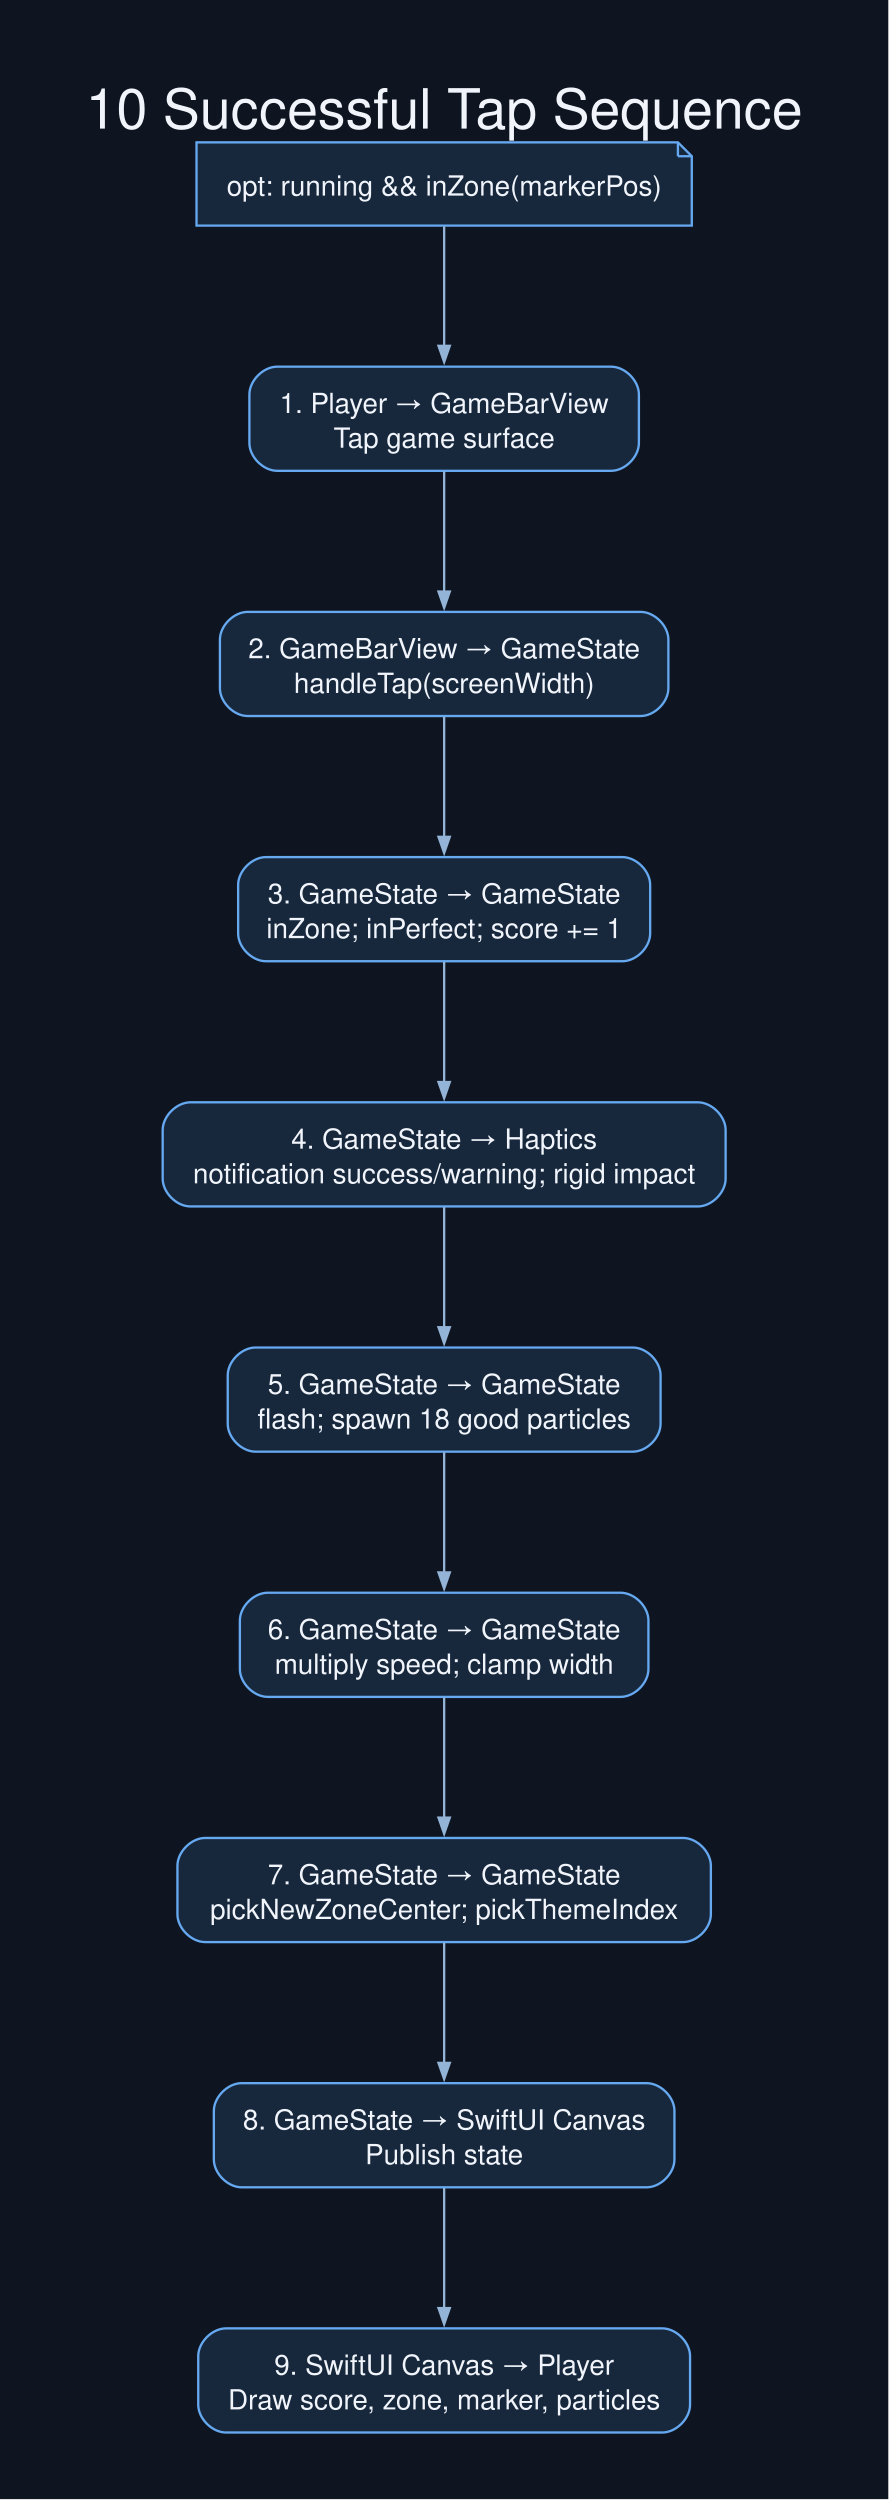
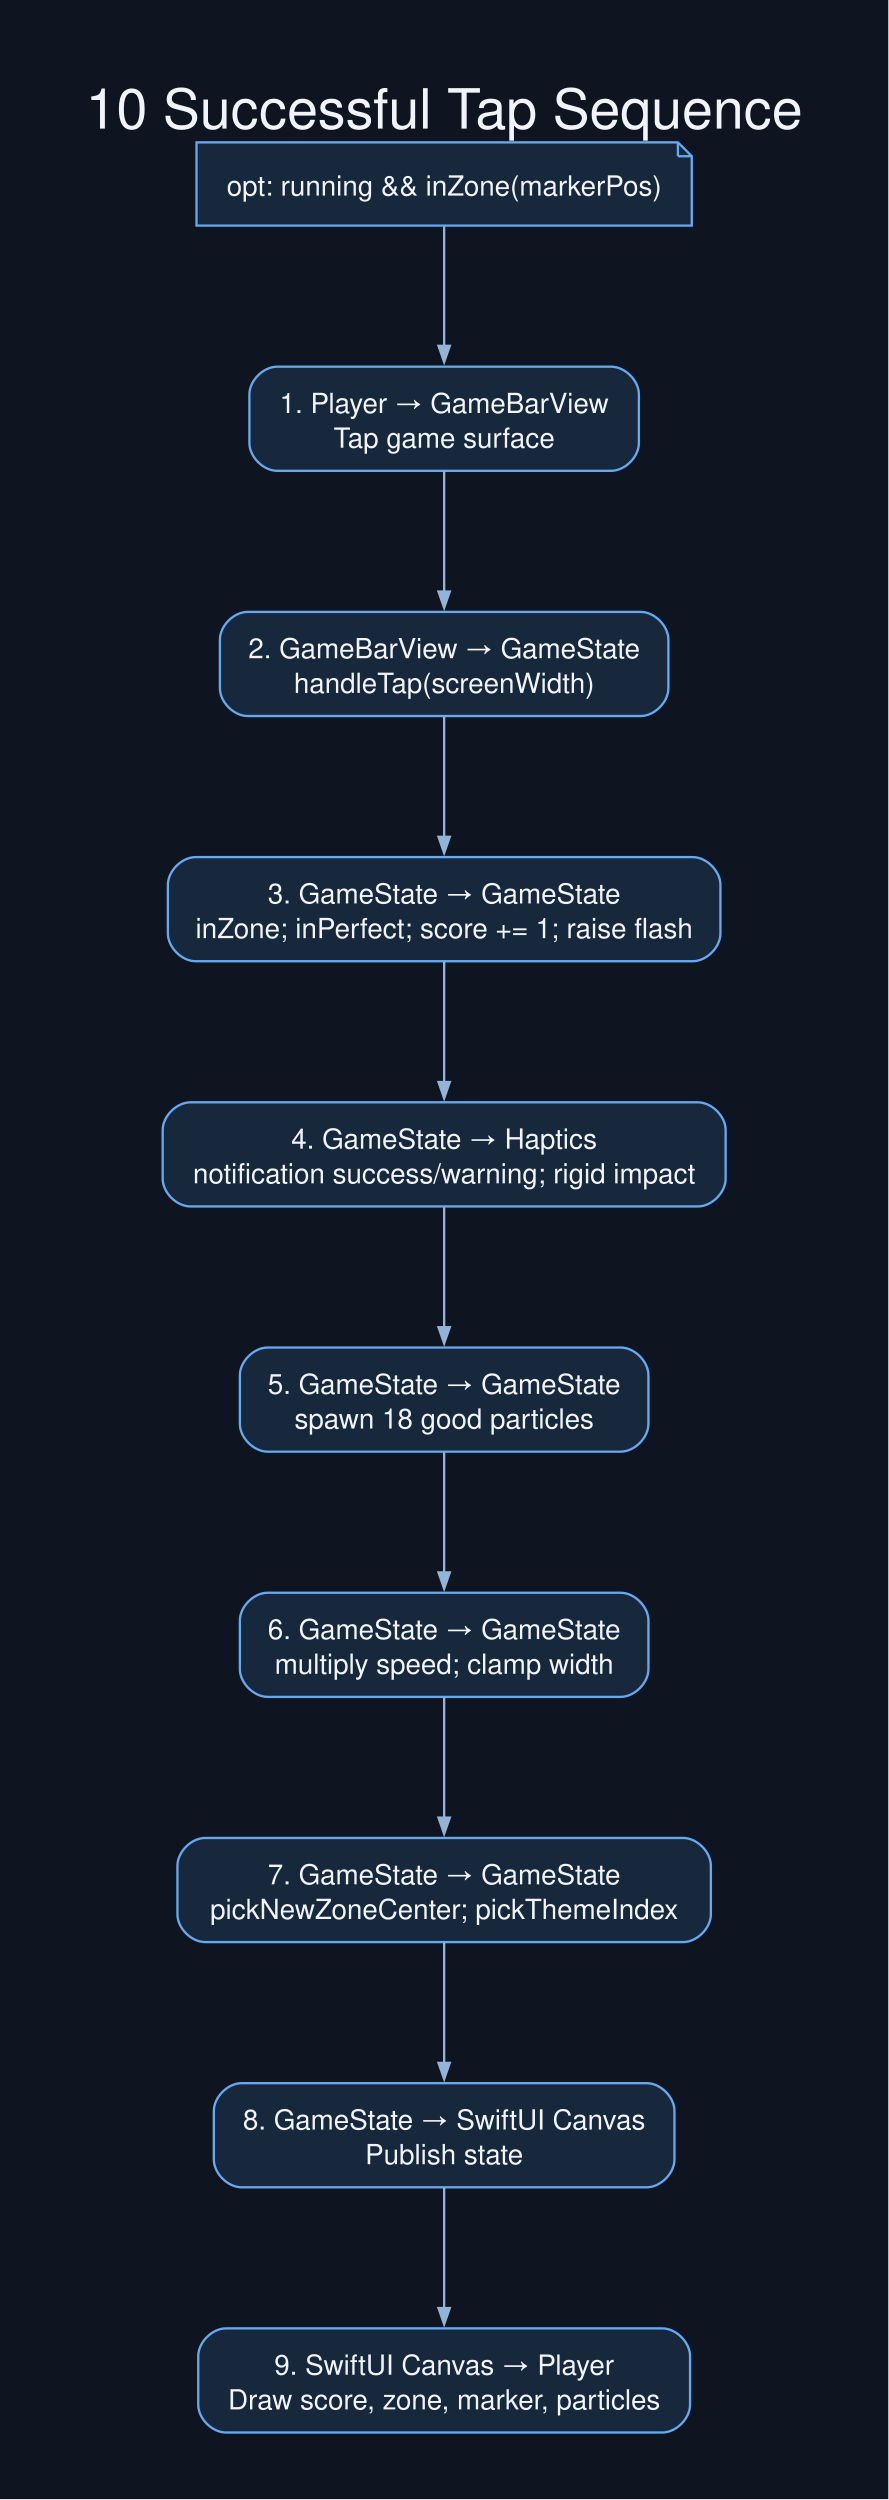
<svg xmlns="http://www.w3.org/2000/svg" width="384pt" height="1081pt" viewBox="0.00 0.00 384.00 1081.00">
  <g id="graph0" class="graph" transform="scale(1 1) rotate(0) translate(28.8 1051.82)">
    <polygon fill="#0e1520" stroke="none" points="-28.8,28.8 -28.8,-1051.82 355.3,-1051.82 355.3,28.8 -28.8,28.8" />
    <text xml:space="preserve" text-anchor="middle" x="163.25" y="-996.22" font-family="Helvetica,sans-Serif" font-size="24.00" fill="#f1f5fb">10 Successful Tap Sequence</text>
    <g id="node1" class="node">
      <polygon fill="#17283d" stroke="#66a9f1" points="264.33,-990.27 56.17,-990.27 56.17,-954.27 270.33,-954.27 270.33,-984.27 264.33,-990.27" />
      <polyline fill="none" stroke="#66a9f1" points="264.33,-990.27 264.33,-984.27" />
      <polyline fill="none" stroke="#66a9f1" points="270.33,-984.27 264.33,-984.27" />
      <text xml:space="preserve" text-anchor="middle" x="163.25" y="-967.24" font-family="Helvetica,sans-Serif" font-size="12.00" fill="#f1f5fb">opt: running &amp;&amp; inZone(markerPos)</text>
    </g>
    <g id="node2" class="node">
      <path fill="#17283d" stroke="#66a9f1" d="M235.46,-893.27C235.46,-893.27 91.04,-893.27 91.04,-893.27 85.04,-893.27 79.04,-887.27 79.04,-881.27 79.04,-881.27 79.04,-860.24 79.04,-860.24 79.04,-854.24 85.04,-848.24 91.04,-848.24 91.04,-848.24 235.46,-848.24 235.46,-848.24 241.46,-848.24 247.46,-854.24 247.46,-860.24 247.46,-860.24 247.46,-881.27 247.46,-881.27 247.46,-887.27 241.46,-893.27 235.46,-893.27" />
      <text xml:space="preserve" text-anchor="middle" x="163.25" y="-873.23" font-family="Helvetica,sans-Serif" font-size="12.00" fill="#f1f5fb">1. Player → GameBarView</text>
      <text xml:space="preserve" text-anchor="middle" x="163.25" y="-858.23" font-family="Helvetica,sans-Serif" font-size="12.00" fill="#f1f5fb">Tap game surface</text>
    </g>
    <g id="edge1" class="edge">
      <path fill="none" stroke="#93b4d7" d="M163.25,-953.94C163.25,-939.71 163.25,-919.22 163.25,-902.26" />
      <polygon fill="#93b4d7" stroke="#93b4d7" points="165.7,-902.28 163.25,-895.28 160.8,-902.28 165.7,-902.28" />
    </g>
    <g id="node3" class="node">
      <path fill="#17283d" stroke="#66a9f1" d="M248.21,-787.24C248.21,-787.24 78.29,-787.24 78.29,-787.24 72.29,-787.24 66.29,-781.24 66.29,-775.24 66.29,-775.24 66.29,-754.21 66.29,-754.21 66.29,-748.21 72.29,-742.21 78.29,-742.21 78.29,-742.21 248.21,-742.21 248.21,-742.21 254.21,-742.21 260.21,-748.21 260.21,-754.21 260.21,-754.21 260.21,-775.24 260.21,-775.24 260.21,-781.24 254.21,-787.24 248.21,-787.24" />
      <text xml:space="preserve" text-anchor="middle" x="163.25" y="-767.2" font-family="Helvetica,sans-Serif" font-size="12.00" fill="#f1f5fb">2. GameBarView → GameState</text>
      <text xml:space="preserve" text-anchor="middle" x="163.25" y="-752.2" font-family="Helvetica,sans-Serif" font-size="12.00" fill="#f1f5fb">handleTap(screenWidth)</text>
    </g>
    <g id="edge2" class="edge">
      <path fill="none" stroke="#93b4d7" d="M163.25,-847.95C163.25,-832.83 163.25,-812.5 163.25,-795.84" />
      <polygon fill="#93b4d7" stroke="#93b4d7" points="165.7,-796.02 163.25,-789.02 160.8,-796.02 165.7,-796.02" />
    </g>
    <g id="node4" class="node">
-       <path fill="#17283d" stroke="#66a9f1" d="M240.33,-681.21C240.33,-681.21 86.17,-681.21 86.17,-681.21 80.17,-681.21 74.17,-675.21 74.17,-669.21 74.17,-669.21 74.17,-648.18 74.17,-648.18 74.17,-642.18 80.17,-636.18 86.17,-636.18 86.17,-636.18 240.33,-636.18 240.33,-636.18 246.33,-636.18 252.33,-642.18 252.33,-648.18 252.33,-648.18 252.33,-669.21 252.33,-669.21 252.33,-675.21 246.33,-681.21 240.33,-681.21" />
+       <path fill="#17283d" stroke="#66a9f1" d="M270.71,-681.21C270.71,-681.21 55.79,-681.21 55.79,-681.21 49.79,-681.21 43.79,-675.21 43.79,-669.21 43.79,-669.21 43.79,-648.18 43.79,-648.18 43.79,-642.18 49.79,-636.18 55.79,-636.18 55.79,-636.18 270.71,-636.18 270.71,-636.18 276.71,-636.18 282.71,-642.18 282.71,-648.18 282.71,-648.18 282.71,-669.21 282.71,-669.21 282.71,-675.21 276.71,-681.21 270.71,-681.21" />
      <text xml:space="preserve" text-anchor="middle" x="163.25" y="-661.17" font-family="Helvetica,sans-Serif" font-size="12.00" fill="#f1f5fb">3. GameState → GameState</text>
-       <text xml:space="preserve" text-anchor="middle" x="163.25" y="-646.17" font-family="Helvetica,sans-Serif" font-size="12.00" fill="#f1f5fb">inZone; inPerfect; score += 1</text>
+       <text xml:space="preserve" text-anchor="middle" x="163.25" y="-646.17" font-family="Helvetica,sans-Serif" font-size="12.00" fill="#f1f5fb">inZone; inPerfect; score += 1; raise flash</text>
    </g>
    <g id="edge3" class="edge">
      <path fill="none" stroke="#93b4d7" d="M163.25,-741.92C163.25,-726.8 163.25,-706.47 163.25,-689.81" />
      <polygon fill="#93b4d7" stroke="#93b4d7" points="165.7,-689.99 163.25,-682.99 160.8,-689.99 165.7,-689.99" />
    </g>
    <g id="node5" class="node">
      <path fill="#17283d" stroke="#66a9f1" d="M272.96,-575.18C272.96,-575.18 53.54,-575.18 53.54,-575.18 47.54,-575.18 41.54,-569.18 41.54,-563.18 41.54,-563.18 41.54,-542.15 41.54,-542.15 41.54,-536.15 47.54,-530.15 53.54,-530.15 53.54,-530.15 272.96,-530.15 272.96,-530.15 278.96,-530.15 284.96,-536.15 284.96,-542.15 284.96,-542.15 284.96,-563.18 284.96,-563.18 284.96,-569.18 278.96,-575.18 272.96,-575.18" />
      <text xml:space="preserve" text-anchor="middle" x="163.25" y="-555.14" font-family="Helvetica,sans-Serif" font-size="12.00" fill="#f1f5fb">4. GameState → Haptics</text>
      <text xml:space="preserve" text-anchor="middle" x="163.25" y="-540.14" font-family="Helvetica,sans-Serif" font-size="12.00" fill="#f1f5fb">notification success/warning; rigid impact</text>
    </g>
    <g id="edge4" class="edge">
      <path fill="none" stroke="#93b4d7" d="M163.25,-635.89C163.25,-620.77 163.25,-600.44 163.25,-583.78" />
      <polygon fill="#93b4d7" stroke="#93b4d7" points="165.7,-583.96 163.25,-576.96 160.8,-583.96 165.7,-583.96" />
    </g>
    <g id="node6" class="node">
-       <path fill="#17283d" stroke="#66a9f1" d="M244.83,-469.15C244.83,-469.15 81.67,-469.15 81.67,-469.15 75.67,-469.15 69.67,-463.15 69.67,-457.15 69.67,-457.15 69.67,-436.12 69.67,-436.12 69.67,-430.12 75.67,-424.12 81.67,-424.12 81.67,-424.12 244.83,-424.12 244.83,-424.12 250.83,-424.12 256.83,-430.12 256.83,-436.12 256.83,-436.12 256.83,-457.15 256.83,-457.15 256.83,-463.15 250.83,-469.15 244.83,-469.15" />
+       <path fill="#17283d" stroke="#66a9f1" d="M239.58,-469.15C239.58,-469.15 86.92,-469.15 86.92,-469.15 80.92,-469.15 74.92,-463.15 74.92,-457.15 74.92,-457.15 74.92,-436.12 74.92,-436.12 74.92,-430.12 80.92,-424.12 86.92,-424.12 86.92,-424.12 239.58,-424.12 239.58,-424.12 245.58,-424.12 251.58,-430.12 251.58,-436.12 251.58,-436.12 251.58,-457.15 251.58,-457.15 251.58,-463.15 245.58,-469.15 239.58,-469.15" />
      <text xml:space="preserve" text-anchor="middle" x="163.25" y="-449.11" font-family="Helvetica,sans-Serif" font-size="12.00" fill="#f1f5fb">5. GameState → GameState</text>
-       <text xml:space="preserve" text-anchor="middle" x="163.25" y="-434.11" font-family="Helvetica,sans-Serif" font-size="12.00" fill="#f1f5fb">flash; spawn 18 good particles</text>
+       <text xml:space="preserve" text-anchor="middle" x="163.25" y="-434.11" font-family="Helvetica,sans-Serif" font-size="12.00" fill="#f1f5fb">spawn 18 good particles</text>
    </g>
    <g id="edge5" class="edge">
      <path fill="none" stroke="#93b4d7" d="M163.25,-529.86C163.25,-514.74 163.25,-494.41 163.25,-477.75" />
      <polygon fill="#93b4d7" stroke="#93b4d7" points="165.7,-477.93 163.25,-470.93 160.8,-477.93 165.7,-477.93" />
    </g>
    <g id="node7" class="node">
      <path fill="#17283d" stroke="#66a9f1" d="M239.58,-363.12C239.58,-363.12 86.92,-363.12 86.92,-363.12 80.92,-363.12 74.92,-357.12 74.92,-351.12 74.92,-351.12 74.92,-330.09 74.92,-330.09 74.92,-324.09 80.92,-318.09 86.92,-318.09 86.92,-318.09 239.58,-318.09 239.58,-318.09 245.58,-318.09 251.58,-324.09 251.58,-330.09 251.58,-330.09 251.58,-351.12 251.58,-351.12 251.58,-357.12 245.58,-363.12 239.58,-363.12" />
      <text xml:space="preserve" text-anchor="middle" x="163.25" y="-343.08" font-family="Helvetica,sans-Serif" font-size="12.00" fill="#f1f5fb">6. GameState → GameState</text>
      <text xml:space="preserve" text-anchor="middle" x="163.25" y="-328.08" font-family="Helvetica,sans-Serif" font-size="12.00" fill="#f1f5fb">multiply speed; clamp width</text>
    </g>
    <g id="edge6" class="edge">
      <path fill="none" stroke="#93b4d7" d="M163.25,-423.83C163.25,-408.71 163.25,-388.38 163.25,-371.72" />
      <polygon fill="#93b4d7" stroke="#93b4d7" points="165.7,-371.9 163.25,-364.9 160.8,-371.9 165.7,-371.9" />
    </g>
    <g id="node8" class="node">
      <path fill="#17283d" stroke="#66a9f1" d="M266.58,-257.09C266.58,-257.09 59.92,-257.09 59.92,-257.09 53.92,-257.09 47.92,-251.09 47.92,-245.09 47.92,-245.09 47.92,-224.06 47.92,-224.06 47.92,-218.06 53.92,-212.06 59.92,-212.06 59.92,-212.06 266.58,-212.06 266.58,-212.06 272.58,-212.06 278.58,-218.06 278.58,-224.06 278.58,-224.06 278.58,-245.09 278.58,-245.09 278.58,-251.09 272.58,-257.09 266.58,-257.09" />
      <text xml:space="preserve" text-anchor="middle" x="163.25" y="-237.05" font-family="Helvetica,sans-Serif" font-size="12.00" fill="#f1f5fb">7. GameState → GameState</text>
      <text xml:space="preserve" text-anchor="middle" x="163.25" y="-222.05" font-family="Helvetica,sans-Serif" font-size="12.00" fill="#f1f5fb">pickNewZoneCenter; pickThemeIndex</text>
    </g>
    <g id="edge7" class="edge">
      <path fill="none" stroke="#93b4d7" d="M163.25,-317.8C163.25,-302.68 163.25,-282.35 163.25,-265.69" />
      <polygon fill="#93b4d7" stroke="#93b4d7" points="165.7,-265.87 163.25,-258.87 160.8,-265.87 165.7,-265.87" />
    </g>
    <g id="node9" class="node">
      <path fill="#17283d" stroke="#66a9f1" d="M250.83,-151.06C250.83,-151.06 75.67,-151.06 75.67,-151.06 69.67,-151.06 63.67,-145.06 63.67,-139.06 63.67,-139.06 63.67,-118.03 63.67,-118.03 63.67,-112.03 69.67,-106.03 75.67,-106.03 75.67,-106.03 250.83,-106.03 250.83,-106.03 256.83,-106.03 262.83,-112.03 262.83,-118.03 262.83,-118.03 262.83,-139.06 262.83,-139.06 262.83,-145.06 256.83,-151.06 250.83,-151.06" />
      <text xml:space="preserve" text-anchor="middle" x="163.25" y="-131.02" font-family="Helvetica,sans-Serif" font-size="12.00" fill="#f1f5fb">8. GameState → SwiftUI Canvas</text>
      <text xml:space="preserve" text-anchor="middle" x="163.25" y="-116.02" font-family="Helvetica,sans-Serif" font-size="12.00" fill="#f1f5fb">Publish state</text>
    </g>
    <g id="edge8" class="edge">
      <path fill="none" stroke="#93b4d7" d="M163.25,-211.77C163.25,-196.65 163.25,-176.32 163.25,-159.66" />
      <polygon fill="#93b4d7" stroke="#93b4d7" points="165.7,-159.84 163.25,-152.84 160.8,-159.84 165.7,-159.84" />
    </g>
    <g id="node10" class="node">
      <path fill="#17283d" stroke="#66a9f1" d="M257.58,-45.03C257.58,-45.03 68.92,-45.03 68.92,-45.03 62.92,-45.03 56.92,-39.03 56.92,-33.03 56.92,-33.03 56.92,-12 56.92,-12 56.92,-6 62.92,0 68.92,0 68.92,0 257.58,0 257.58,0 263.58,0 269.58,-6 269.58,-12 269.58,-12 269.58,-33.03 269.58,-33.03 269.58,-39.03 263.58,-45.03 257.58,-45.03" />
      <text xml:space="preserve" text-anchor="middle" x="163.25" y="-24.99" font-family="Helvetica,sans-Serif" font-size="12.00" fill="#f1f5fb">9. SwiftUI Canvas → Player</text>
      <text xml:space="preserve" text-anchor="middle" x="163.25" y="-9.99" font-family="Helvetica,sans-Serif" font-size="12.00" fill="#f1f5fb">Draw score, zone, marker, particles</text>
    </g>
    <g id="edge9" class="edge">
      <path fill="none" stroke="#93b4d7" d="M163.25,-105.74C163.25,-90.62 163.25,-70.29 163.25,-53.63" />
      <polygon fill="#93b4d7" stroke="#93b4d7" points="165.7,-53.81 163.25,-46.81 160.8,-53.81 165.7,-53.81" />
    </g>
  </g>
</svg>
